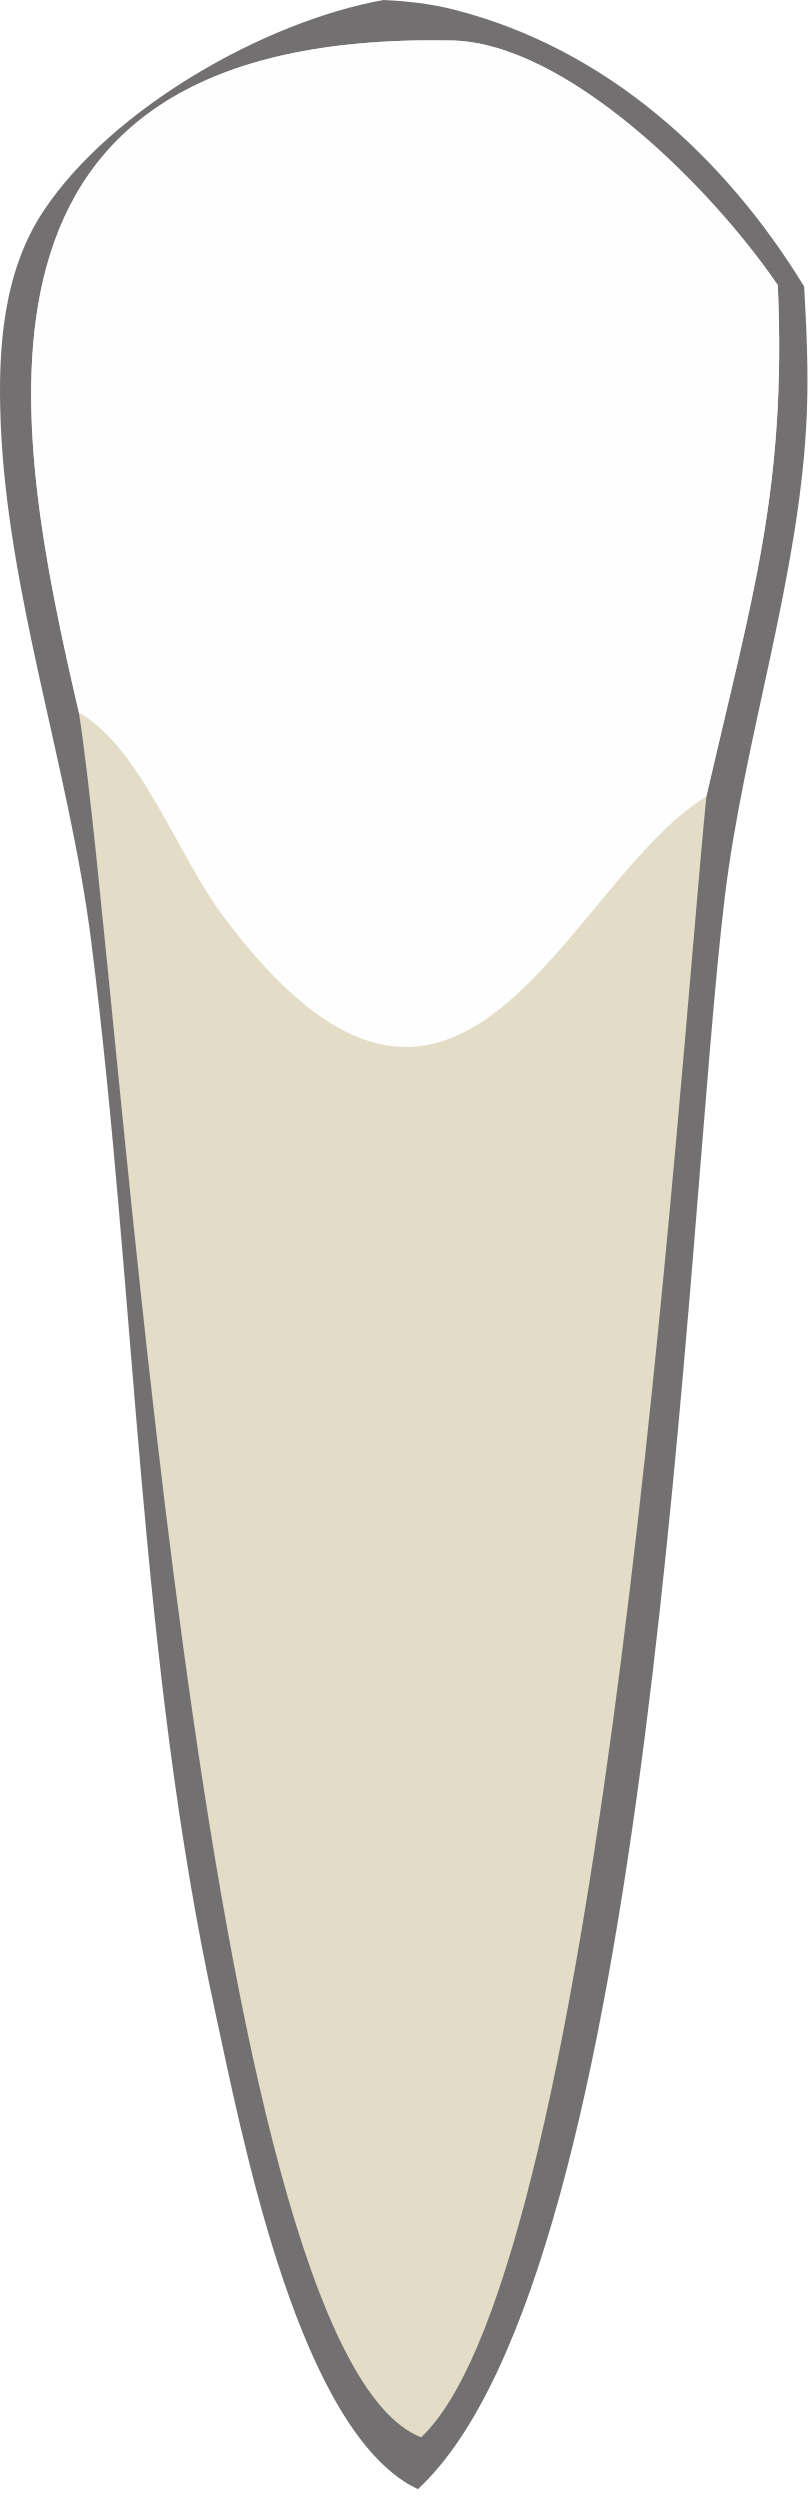
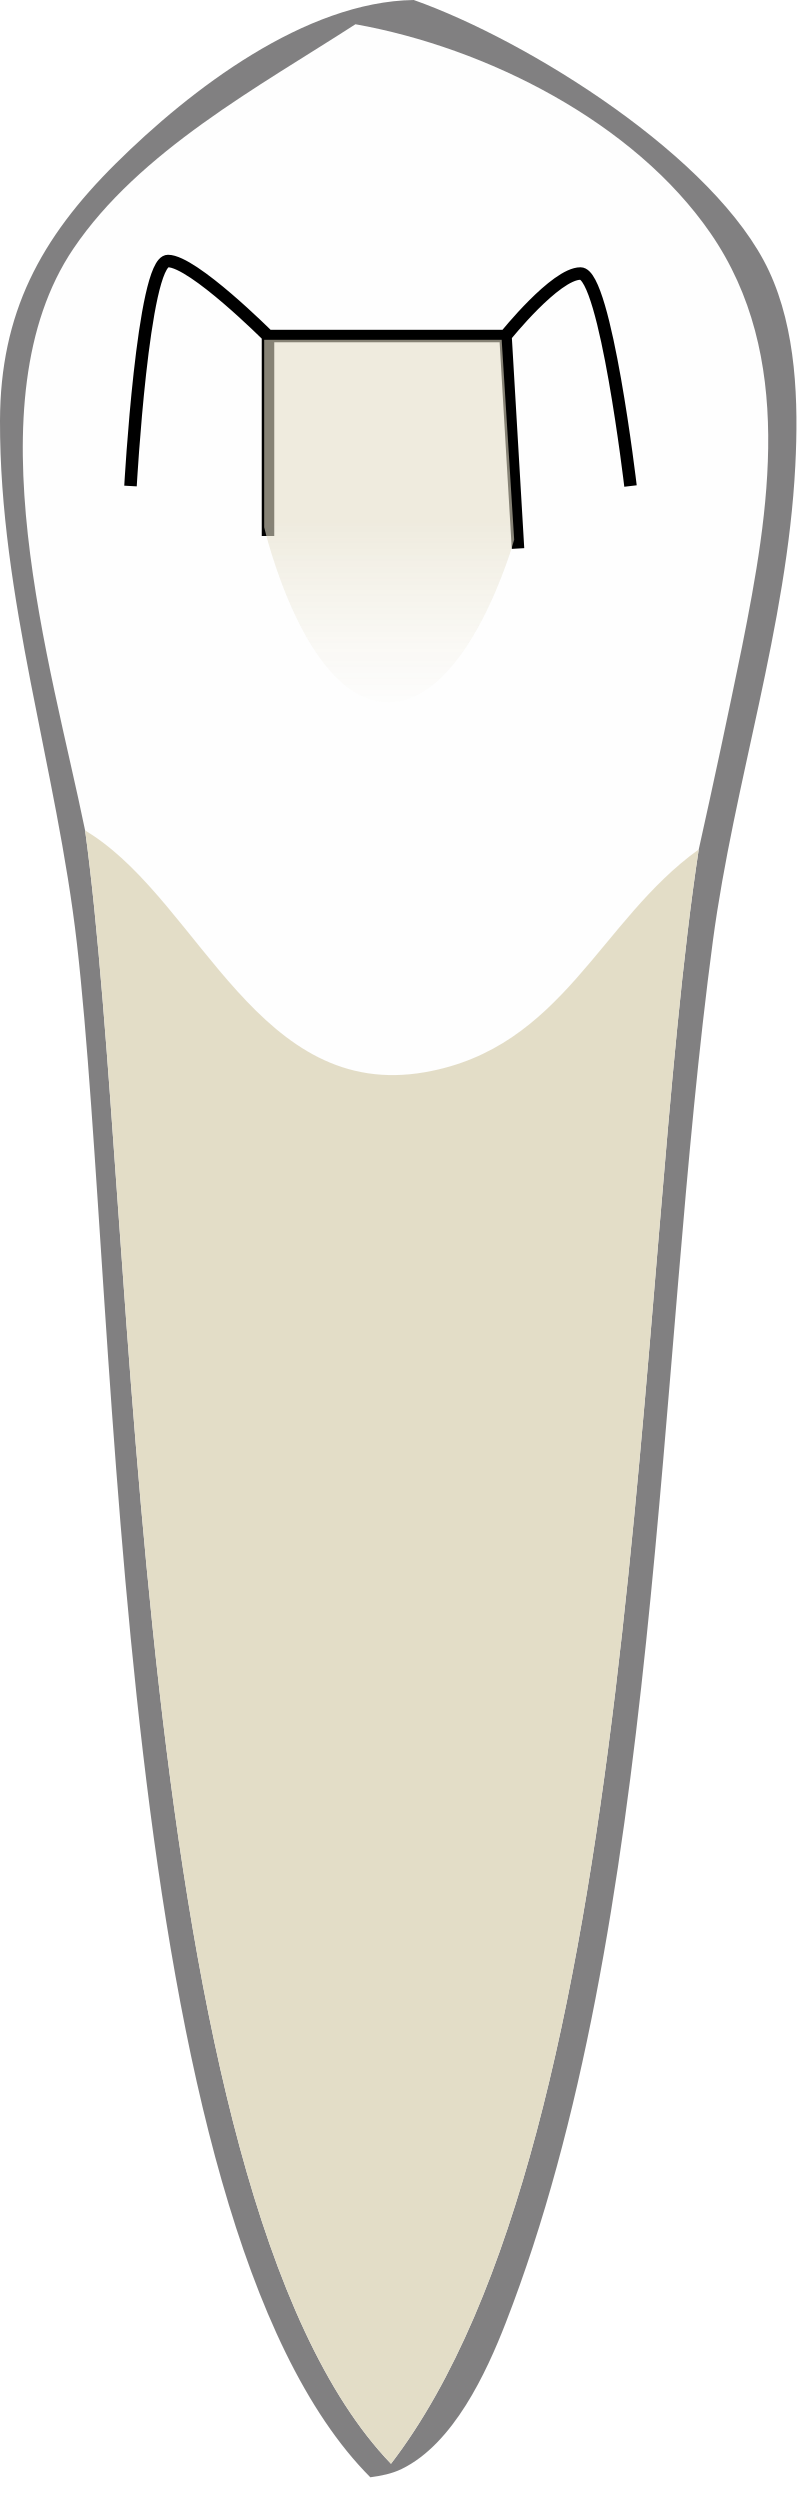
- <svg xmlns="http://www.w3.org/2000/svg" width="31" height="96" viewBox="0 0 31 96" fill="none">
-   <path d="M16.047 95.584C15.82 95.468 15.72 95.423 15.49 95.271C11.291 92.482 9.263 81.861 8.263 77.254C5.31 63.645 5.241 49.862 3.499 36.126C2.662 29.518 0.279 22.797 0.024 16.182C-0.082 13.418 0.107 10.431 1.691 8.069C4.302 4.171 10.133 0.827 14.724 0C15.639 0.044 16.532 0.141 17.422 0.367C23.25 1.846 27.813 5.987 30.88 11.003C30.971 12.625 31.048 14.263 30.982 15.887C30.728 22.084 28.574 28.294 27.828 34.48C26.29 47.218 25.12 87.19 16.047 95.584Z" fill="#737071" />
-   <path d="M27.125 30.585C26.055 41.272 23.15 87.015 16.172 93.593C7.66 90.29 4.683 37.88 3.029 27.362C0.484 16.39 -2.485 1.181 17.337 1.554C21.733 1.637 27.28 7.158 29.867 10.95C30.21 18.781 28.865 22.994 27.125 30.585Z" fill="#E3DDC7" />
-   <path d="M27.125 30.585C21.716 33.867 17.67 47.478 8.511 35.101C6.805 32.794 5.368 28.681 3.029 27.362C0.484 16.39 -2.485 1.181 17.337 1.554C21.733 1.636 27.28 7.157 29.867 10.95C30.21 18.781 28.865 22.994 27.125 30.585Z" fill="#FEFEFE" />
+ <svg xmlns="http://www.w3.org/2000/svg" width="32" height="100" viewBox="0 0 32 100" fill="none">
+   <path d="M16.551 0C12.209 0.064 7.626 3.57 4.628 6.544C1.616 9.531 0.012 12.524 0 16.827C-0.019 23.898 2.277 30.753 3.076 37.739C4.776 52.598 4.515 88.764 14.813 99.091C15.243 99.034 15.675 98.951 16.069 98.758C18.13 97.755 19.446 94.929 20.231 92.91C26.423 76.993 26.245 54.636 28.514 37.645C29.362 31.294 31.482 25.046 31.812 18.634C31.943 16.084 31.855 13.187 30.76 10.842C28.64 6.301 21.12 1.617 16.551 0Z" fill="#818081" />
+   <path d="M27.95 33.977C28.55 31.285 29.126 28.588 29.678 25.886C30.771 20.41 31.805 14.24 28.422 9.331C25.353 4.877 19.456 1.907 14.218 0.97C10.354 3.468 5.567 6.051 2.937 9.944C-1.191 16.053 2.048 26.596 3.404 33.218C5.511 48.584 5.123 87.604 15.639 98.551C25.736 85.391 25.377 50.821 27.95 33.977Z" fill="#FEFEFE" />
+   <path d="M27.95 33.977C23.979 36.829 22.504 41.923 17.005 42.887C10.384 44.049 8.033 36.25 3.672 33.387C3.584 33.329 3.493 33.274 3.404 33.218C5.511 48.584 5.123 87.604 15.639 98.551C25.736 85.391 25.377 50.821 27.95 33.977Z" fill="#E3DDC7" />
+   <path d="M20.72 21.941L20.22 13.441M20.22 13.441C20.22 13.441 22.22 10.941 23.22 10.941C24.22 10.941 25.22 19.441 25.22 19.441M20.22 13.441H15.22H10.72M5.22 19.441C5.22 19.441 5.72 10.441 6.72 10.441C7.72 10.441 10.72 13.441 10.72 13.441M10.72 13.441V21.441" stroke="black" stroke-width="0.5" />
+   <path d="M10.567 13.591V21.091C10.567 21.091 12.208 28.14 15.567 28.091C18.77 28.045 20.567 21.591 20.567 21.591L20.067 13.591" fill="url(#paint0_linear_187_6614)" fill-opacity="0.59" />
+   <defs>
+     <linearGradient id="paint0_linear_187_6614" x1="15.567" y1="13.591" x2="15.567" y2="28.591" gradientUnits="userSpaceOnUse">
+       <stop offset="0.481" stop-color="#E3DDC7" />
+       <stop offset="1" stop-color="white" stop-opacity="0.78" />
+     </linearGradient>
+   </defs>
</svg>
